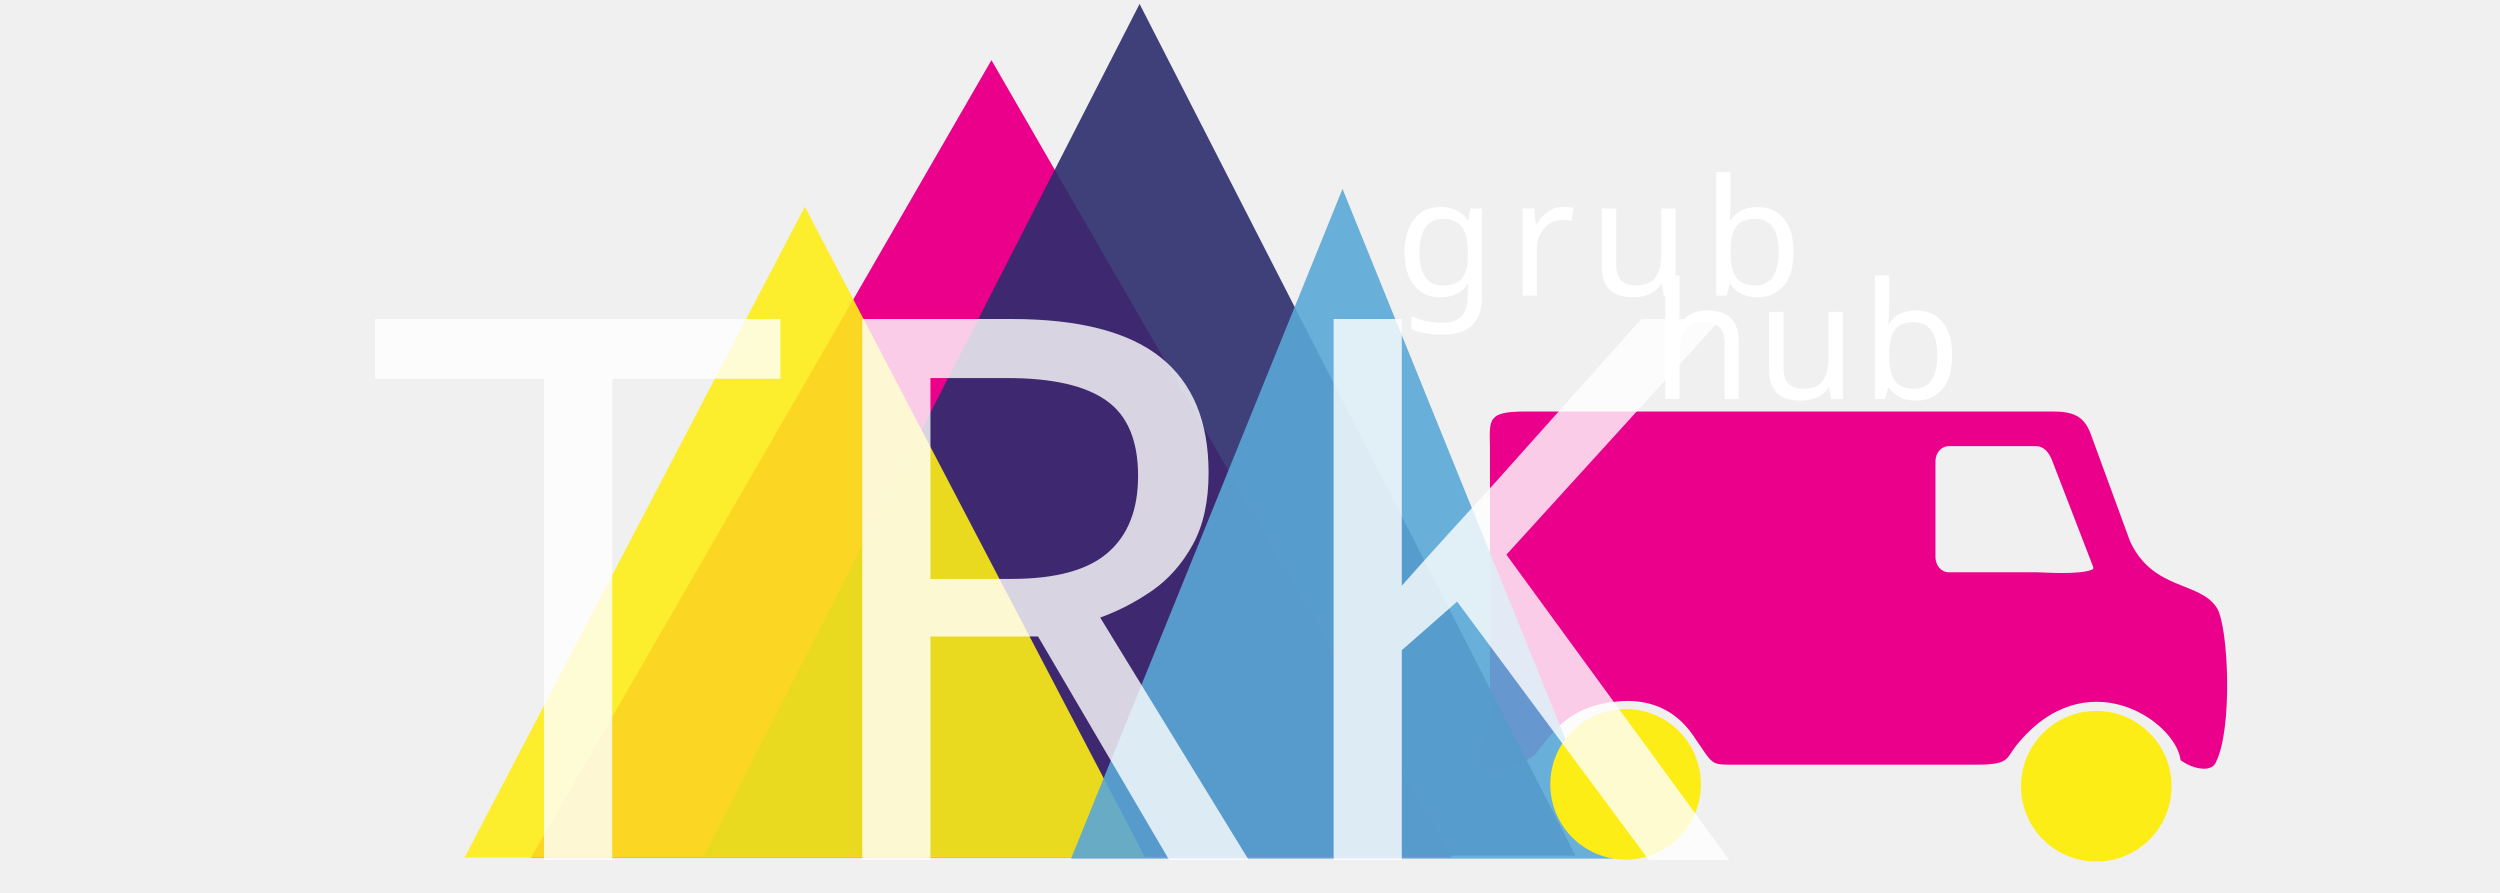
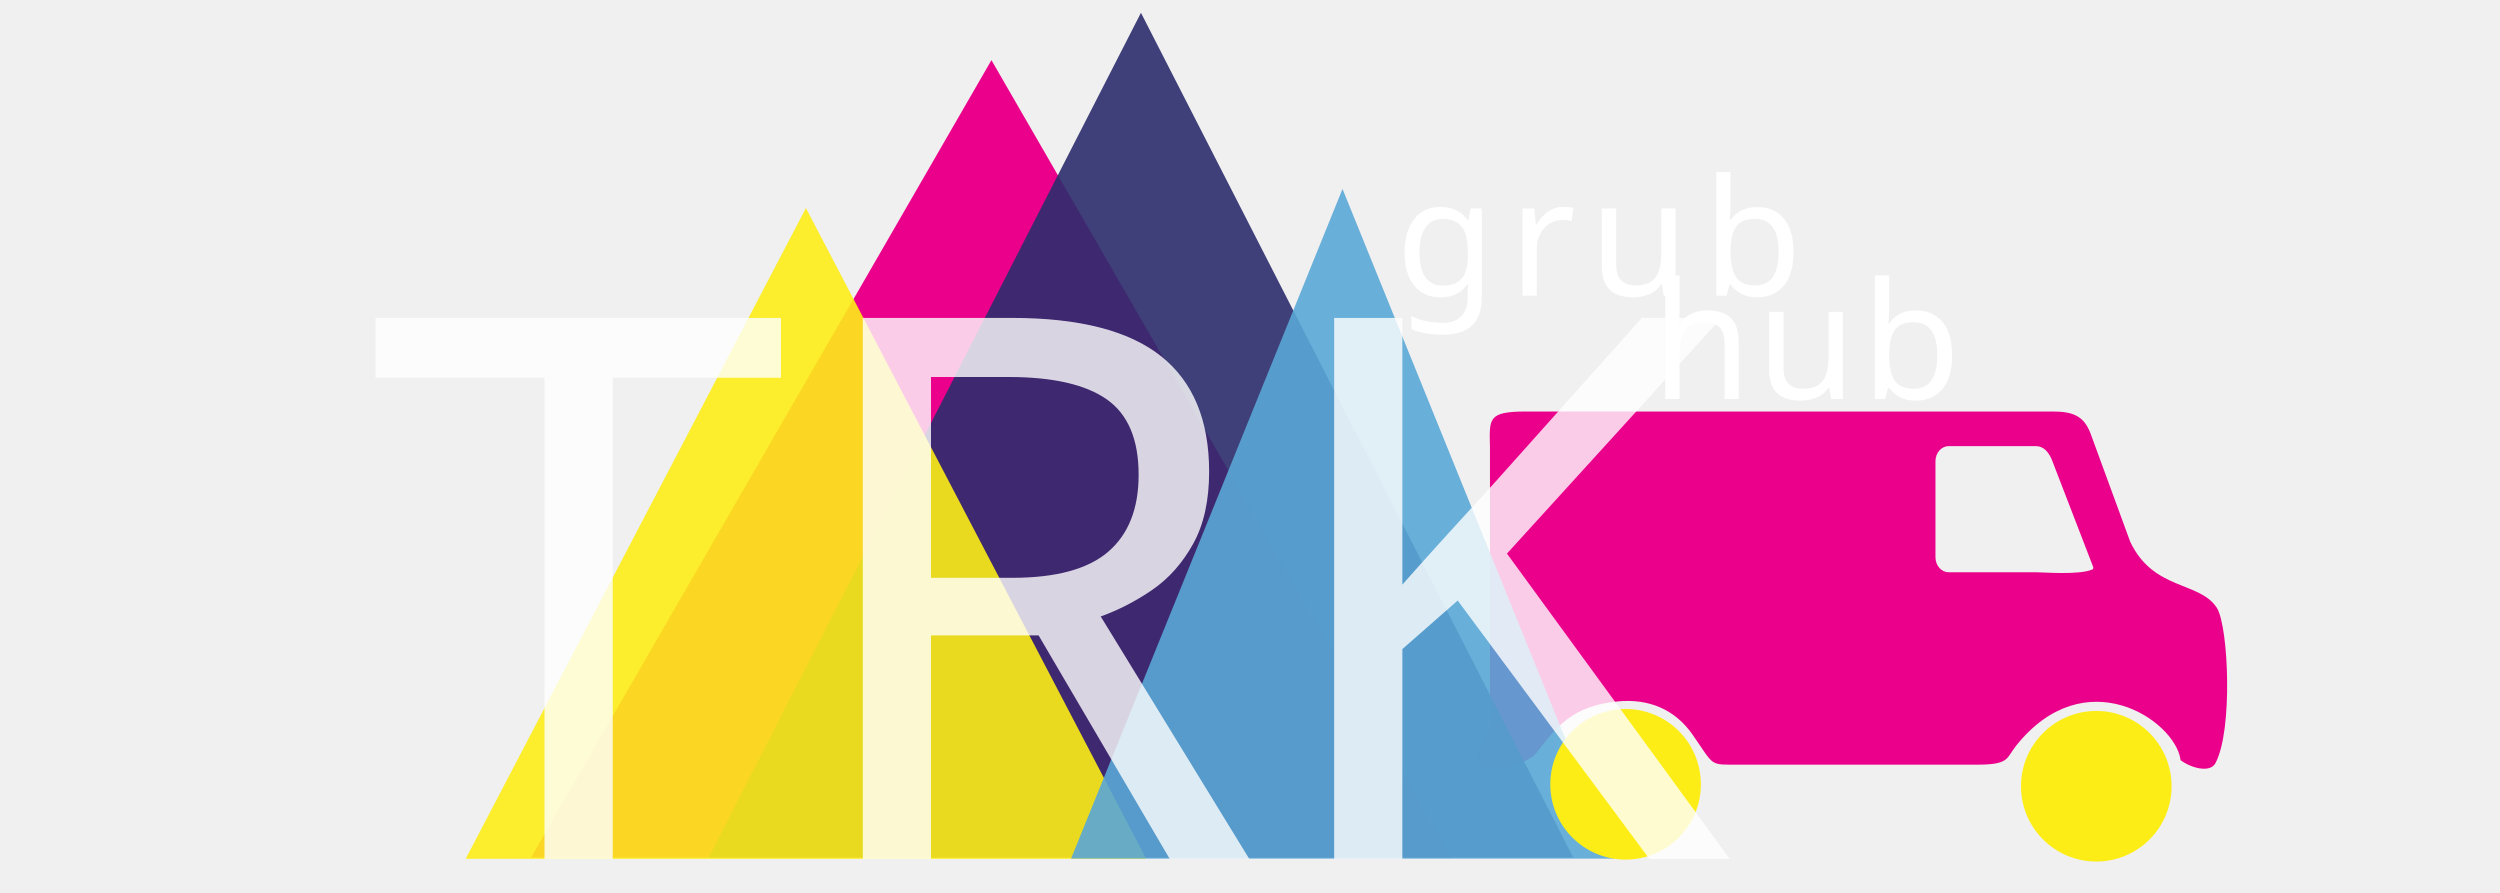
<svg xmlns="http://www.w3.org/2000/svg" version="1.1" id="Layer_1" x="0px" y="0px" width="574px" height="205px" viewBox="-116.167 439.788 574 205" enable-background="new -116.167 439.788 574 205" xml:space="preserve">
  <g id="Layer_5">
</g>
  <g id="svgs">
    <linearGradient id="SVGID_1_" gradientUnits="userSpaceOnUse" x1="2745.001" y1="563.282" x2="3048.335" y2="563.282" gradientTransform="matrix(1 0 0 -1 0 1181.575)">
      <stop offset="0" style="stop-color:#ED0D6D" />
      <stop offset="1" style="stop-color:#F05437" />
    </linearGradient>
    <rect x="2745.001" y="508.293" display="none" fill="url(#SVGID_1_)" stroke="#59A8D7" stroke-miterlimit="10" width="303.334" height="220" />
  </g>
  <g display="none">
    <circle display="inline" fill="#FDED18" cx="216.621" cy="615.822" r="12.354" />
    <circle display="inline" fill="#FDED18" cx="294.625" cy="615.938" r="12.355" />
    <g id="XMLID_95_" display="inline">
      <g>
        <path fill="#F36D21" d="M194.679,558.944c-0.081-4.716-0.456-5.928,5.913-5.928h86.42c3.282,0,5.112,0.698,6.206,3.577     l6.521,17.797c3.827,8.087,11.451,6.434,14.249,10.899c1.88,3.158,2.615,20.043-0.264,25.428     c-0.89,1.683-4.099,0.771-5.751-0.514v-0.185c-1.08-6.435-15.696-16.254-26.949-2.175c-1.652,2.064-1.05,3.121-6.375,3.121     h-0.125h-38.928c-5.017,0-4.01,0.332-7.631-4.868c-3.011-4.37-7.433-5.966-12.259-5.517c-7.499,0.705-10.128,4.172-13.39,8.446     c-1.308,1.711-7.631,3.819-9.379,1.938c-0.837-0.896,0.36-3.481,1.741-6.36v-0.257L194.679,558.944L194.679,558.944z      M293.498,578.951c0.295-0.073,0.176-0.478,0.082-0.653l-6.647-17.231c-0.5-1.337-1.417-2.365-2.606-2.365h-14.382     c-1.19,0-2.159,1.103-2.159,2.469v15.755c0,1.365,0.969,2.468,2.159,2.468h14.382     C285.315,579.393,291.36,579.877,293.498,578.951z" />
      </g>
    </g>
  </g>
-   <rect x="65.667" y="327.96" display="none" fill="#030202" width="374" height="216" />
+   <rect x="-243.333" y="327.96" display="none" opacity="0.6" fill="#030202" width="785" height="409" />
  <g id="Layer_7">
</g>
  <g display="none">
    <path display="inline" fill="#EC008C" d="M230.598,711.289H75.784c-3.373,4.767-6.315,9.854-8.774,15.214h172.362   C236.913,721.143,233.971,716.055,230.598,711.289z" />
    <path display="inline" fill="#EC008C" d="M240.962,730.153H65.421c-1.841,4.504-3.337,9.181-4.473,13.997h184.485   C244.299,739.333,242.803,734.657,240.962,730.153z" />
    <path display="inline" fill="#EC008C" d="M153.191,671.106c-21.954,0-42.172,7.523-58.259,20.1H211.45   C195.364,678.629,175.146,671.106,153.191,671.106z" />
    <path display="inline" fill="#EC008C" d="M246.445,749.018H59.938c-0.753,4.175-1.245,8.438-1.431,12.78h189.369   C247.691,757.456,247.199,753.193,246.445,749.018z" />
    <path display="inline" fill="#EC008C" d="M109.625,850.038h87.131c3.821-1.986,7.488-4.225,10.984-6.694h-109.1   C102.137,845.813,105.805,848.051,109.625,850.038z" />
    <path display="inline" fill="#EC008C" d="M227.627,824.477H78.755c2.179,2.764,4.497,5.409,6.964,7.912h134.945   C223.13,829.886,225.448,827.241,227.627,824.477z" />
    <path display="inline" fill="#EC008C" d="M239.226,805.613H67.157c1.454,3.137,3.058,6.188,4.833,9.128h162.402   C236.168,811.8,237.771,808.75,239.226,805.613z" />
    <path display="inline" fill="#EC008C" d="M247.929,767.883H58.453c0.081,3.916,0.389,7.776,0.933,11.562h187.61   C247.542,775.66,247.848,771.799,247.929,767.883z" />
    <path display="inline" fill="#EC008C" d="M212.999,692.422H93.384c-5.913,4.822-11.235,10.34-15.839,16.432h151.294   C224.233,702.762,218.912,697.245,212.999,692.422z" />
    <path display="inline" fill="#EC008C" d="M245.641,786.748H60.742c0.794,3.527,1.783,6.979,2.961,10.347h178.978   C243.857,793.727,244.845,790.275,245.641,786.748z" />
    <path display="inline" fill="#EC008C" d="M240.218,726.502h0.787c-2.409-5.347-5.279-10.438-8.583-15.214h-0.863   C234.891,716.06,237.792,721.149,240.218,726.502z" />
    <path display="inline" fill="#EC008C" d="M229.83,708.854h0.861c-4.473-6.061-9.641-11.571-15.38-16.432h-1.068   C220.062,697.263,225.299,702.778,229.83,708.854z" />
    <path display="inline" fill="#EC008C" d="M153.191,670.362c22.518,0,43.201,7.811,59.532,20.844h1.133   c-16.57-13.484-37.686-21.587-60.665-21.587s-44.095,8.103-60.664,21.587h1.133C109.99,678.172,130.673,670.362,153.191,670.362z" />
    <path display="inline" fill="#EC008C" d="M246.208,744.15h0.752c-1.116-4.813-2.59-9.489-4.4-13.997h-0.774   C243.606,734.659,245.086,739.333,246.208,744.15z" />
    <path display="inline" fill="#EC008C" d="M221.752,832.389h0.966c2.404-2.514,4.676-5.151,6.8-7.912h-0.892   C226.478,827.239,224.185,829.881,221.752,832.389z" />
    <path display="inline" fill="#EC008C" d="M198.455,850.038h1.455c3.613-2.014,7.086-4.248,10.396-6.694h-1.212   C205.705,845.793,202.158,848.042,198.455,850.038z" />
    <path display="inline" fill="#EC008C" d="M247.75,779.446h0.746c0.536-3.787,0.841-7.647,0.921-11.562h-0.744   C248.593,771.799,248.288,775.66,247.75,779.446z" />
    <path display="inline" fill="#EC008C" d="M92.14,692.422h-1.068c-5.74,4.86-10.908,10.371-15.379,16.432h0.861   C81.083,702.778,86.321,697.263,92.14,692.422z" />
    <path display="inline" fill="#EC008C" d="M243.485,797.094h0.766c1.158-3.371,2.134-6.82,2.917-10.347h-0.754   C245.628,790.275,244.649,793.727,243.485,797.094z" />
    <path display="inline" fill="#EC008C" d="M235.292,814.741h0.817c1.742-2.944,3.324-5.992,4.75-9.128h-0.788   C238.636,808.75,237.045,811.799,235.292,814.741z" />
    <path display="inline" fill="#EC008C" d="M248.621,761.798h0.742c-0.182-4.342-0.666-8.604-1.406-12.78h-0.75   C247.953,753.193,248.437,757.456,248.621,761.798z" />
    <path display="inline" fill="#EC008C" d="M97.29,843.343h-1.212c3.31,2.446,6.783,4.681,10.396,6.694h1.454   C104.224,848.042,100.678,845.793,97.29,843.343z" />
    <path display="inline" fill="#EC008C" d="M59.175,749.018h-0.749c-0.741,4.176-1.225,8.438-1.408,12.78h0.744   C57.946,757.456,58.431,753.193,59.175,749.018z" />
    <path display="inline" fill="#EC008C" d="M66.311,805.613h-0.787c1.427,3.136,3.009,6.184,4.75,9.128h0.817   C69.337,811.799,67.747,808.75,66.311,805.613z" />
    <path display="inline" fill="#EC008C" d="M64.597,730.153h-0.774c-1.81,4.508-3.285,9.184-4.401,13.997h0.753   C61.296,739.333,62.777,734.659,64.597,730.153z" />
    <path display="inline" fill="#EC008C" d="M59.969,786.748h-0.753c0.782,3.526,1.759,6.976,2.917,10.347h0.766   C61.734,793.727,60.754,790.275,59.969,786.748z" />
    <path display="inline" fill="#EC008C" d="M57.709,767.883h-0.743c0.08,3.915,0.385,7.775,0.921,11.562h0.746   C58.094,775.66,57.79,771.799,57.709,767.883z" />
    <path display="inline" fill="#EC008C" d="M77.756,824.477h-0.892c2.124,2.761,4.396,5.398,6.8,7.912h0.966   C82.197,829.881,79.904,827.239,77.756,824.477z" />
    <path display="inline" fill="#EC008C" d="M74.822,711.289h-0.863c-3.302,4.776-6.174,9.867-8.582,15.214h0.787   C68.591,721.149,71.492,716.06,74.822,711.289z" />
    <path display="inline" fill="#EC008C" d="M67.157,805.613h-0.846c1.436,3.137,3.026,6.187,4.781,9.128h0.898   C70.215,811.8,68.61,808.75,67.157,805.613z" />
    <path display="inline" fill="#EC008C" d="M220.664,832.389h1.088c2.433-2.508,4.726-5.15,6.875-7.912h-1   C225.448,827.241,223.13,829.886,220.664,832.389z" />
    <path display="inline" fill="#EC008C" d="M78.755,824.477h-0.999c2.148,2.762,4.441,5.404,6.875,7.912h1.088   C83.252,829.886,80.934,827.241,78.755,824.477z" />
    <path display="inline" fill="#EC008C" d="M58.453,767.883h-0.744c0.081,3.916,0.385,7.776,0.924,11.562h0.753   C58.842,775.66,58.534,771.799,58.453,767.883z" />
    <path display="inline" fill="#EC008C" d="M60.742,786.748h-0.773c0.786,3.527,1.766,6.979,2.929,10.347h0.805   C62.525,793.727,61.537,790.275,60.742,786.748z" />
    <path display="inline" fill="#EC008C" d="M234.393,814.741h0.899c1.754-2.941,3.345-5.991,4.78-9.128h-0.845   C237.771,808.75,236.168,811.8,234.393,814.741z" />
    <path display="inline" fill="#EC008C" d="M75.784,711.289h-0.962c-3.331,4.771-6.231,9.86-8.658,15.214h0.846   C69.469,721.143,72.412,716.055,75.784,711.289z" />
    <path display="inline" fill="#EC008C" d="M245.434,744.15h0.774c-1.122-4.816-2.602-9.491-4.422-13.997h-0.824   C242.803,734.657,244.299,739.333,245.434,744.15z" />
    <path display="inline" fill="#EC008C" d="M239.373,726.502h0.846c-2.426-5.354-5.328-10.442-8.659-15.214h-0.962   C233.971,716.055,236.913,721.143,239.373,726.502z" />
    <path display="inline" fill="#EC008C" d="M228.838,708.854h0.991c-4.53-6.076-9.767-11.591-15.587-16.432h-1.244   C218.912,697.245,224.233,702.762,228.838,708.854z" />
    <path display="inline" fill="#EC008C" d="M246.997,779.446h0.754c0.538-3.786,0.843-7.646,0.923-11.562h-0.744   C247.848,771.799,247.542,775.66,246.997,779.446z" />
    <path display="inline" fill="#EC008C" d="M153.191,671.106c21.954,0,42.172,7.523,58.259,20.1h1.273   c-16.331-13.033-37.014-20.844-59.532-20.844s-43.201,7.811-59.531,20.844h1.271C111.019,678.629,131.237,671.106,153.191,671.106z   " />
    <path display="inline" fill="#EC008C" d="M65.421,730.153h-0.824c-1.82,4.506-3.301,9.181-4.422,13.997h0.773   C62.084,739.333,63.58,734.657,65.421,730.153z" />
    <path display="inline" fill="#EC008C" d="M59.938,749.018h-0.762c-0.745,4.175-1.229,8.438-1.413,12.78h0.744   C58.692,757.456,59.184,753.193,59.938,749.018z" />
    <path display="inline" fill="#EC008C" d="M242.681,797.094h0.805c1.164-3.367,2.143-6.819,2.929-10.347h-0.773   C244.845,790.275,243.857,793.727,242.681,797.094z" />
    <path display="inline" fill="#EC008C" d="M93.384,692.422H92.14c-5.819,4.841-11.057,10.355-15.586,16.432h0.99   C82.149,702.762,87.471,697.245,93.384,692.422z" />
    <path display="inline" fill="#EC008C" d="M98.641,843.343H97.29c3.389,2.45,6.934,4.698,10.637,6.694h1.699   C105.805,848.051,102.137,845.813,98.641,843.343z" />
    <path display="inline" fill="#EC008C" d="M207.741,843.343c-3.497,2.47-7.164,4.708-10.984,6.694h1.698   c3.703-1.996,7.25-4.244,10.639-6.694H207.741z" />
    <path display="inline" fill="#EC008C" d="M247.875,761.798h0.746c-0.185-4.343-0.668-8.605-1.414-12.78h-0.763   C247.199,753.193,247.691,757.456,247.875,761.798z" />
    <path display="inline" fill="#0B070C" d="M91.072,692.422c0.482-0.408,0.964-0.817,1.455-1.217" />
    <path display="inline" fill="#0B070C" d="M213.856,691.206c0.491,0.399,0.972,0.809,1.455,1.217" />
    <path display="inline" fill="#0B070C" d="M211.45,691.206H94.932c-0.517,0.404-1.04,0.803-1.548,1.217h119.615   C212.491,692.008,211.967,691.61,211.45,691.206z" />
    <path display="inline" fill="#0B070C" d="M214.243,692.422h1.068c-0.482-0.408-0.963-0.817-1.455-1.217h-1.133   C213.23,691.611,213.743,692.008,214.243,692.422z" />
    <path display="inline" fill="#0B070C" d="M93.661,691.206h-1.133c-0.491,0.399-0.973,0.809-1.455,1.217h1.068   C92.639,692.008,93.153,691.611,93.661,691.206z" />
    <path display="inline" fill="#0B070C" d="M94.932,691.206h-1.271c-0.508,0.405-1.021,0.803-1.521,1.217h1.244   C93.892,692.008,94.415,691.61,94.932,691.206z" />
    <path display="inline" fill="#0B070C" d="M212.999,692.422h1.244c-0.5-0.414-1.013-0.812-1.52-1.217h-1.273   C211.967,691.61,212.491,692.008,212.999,692.422z" />
    <path display="inline" fill="#0B070C" d="M73.959,711.289c0.567-0.82,1.142-1.634,1.733-2.435" />
    <path display="inline" fill="#0B070C" d="M230.691,708.854c0.591,0.801,1.165,1.614,1.731,2.435" />
    <path display="inline" fill="#0B070C" d="M228.838,708.854H77.544c-0.604,0.798-1.181,1.617-1.76,2.435h154.813   C230.02,710.471,229.441,709.652,228.838,708.854z" />
    <path display="inline" fill="#0B070C" d="M231.56,711.289h0.863c-0.566-0.82-1.14-1.634-1.731-2.435h-0.861   C230.423,709.652,230.99,710.471,231.56,711.289z" />
    <path display="inline" fill="#0B070C" d="M76.554,708.854h-0.861c-0.591,0.801-1.166,1.614-1.733,2.435h0.863   C75.393,710.471,75.959,709.652,76.554,708.854z" />
    <path display="inline" fill="#0B070C" d="M77.544,708.854h-0.99c-0.595,0.798-1.162,1.617-1.732,2.435h0.962   C76.363,710.471,76.94,709.652,77.544,708.854z" />
    <path display="inline" fill="#0B070C" d="M230.598,711.289h0.962c-0.569-0.817-1.136-1.637-1.73-2.435h-0.991   C229.441,709.652,230.02,710.471,230.598,711.289z" />
    <path display="inline" fill="#0B070C" d="M63.823,730.153c0.493-1.23,1.013-2.447,1.555-3.65" />
    <path display="inline" fill="#0B070C" d="M241.005,726.502c0.542,1.203,1.061,2.42,1.555,3.65" />
    <path display="inline" fill="#0B070C" d="M239.373,726.502H67.01c-0.554,1.205-1.086,2.419-1.589,3.65h175.541   C240.458,728.921,239.926,727.708,239.373,726.502z" />
    <path display="inline" fill="#0B070C" d="M66.164,726.502h-0.787c-0.542,1.203-1.062,2.42-1.555,3.65h0.774   C65.094,728.922,65.618,727.706,66.164,726.502z" />
    <path display="inline" fill="#0B070C" d="M241.786,730.153h0.774c-0.494-1.23-1.013-2.447-1.555-3.65h-0.787   C240.764,727.706,241.289,728.922,241.786,730.153z" />
    <path display="inline" fill="#0B070C" d="M67.01,726.502h-0.846c-0.546,1.203-1.07,2.42-1.567,3.65h0.824   C65.924,728.921,66.457,727.708,67.01,726.502z" />
    <path display="inline" fill="#0B070C" d="M240.962,730.153h0.824c-0.497-1.23-1.021-2.447-1.567-3.65h-0.846   C239.926,727.708,240.458,728.921,240.962,730.153z" />
    <path display="inline" fill="#0B070C" d="M58.426,749.018c0.291-1.638,0.623-3.26,0.995-4.868" />
    <path display="inline" fill="#0B070C" d="M246.96,744.15c0.373,1.608,0.705,3.23,0.997,4.868" />
    <path display="inline" fill="#0B070C" d="M245.434,744.15H60.948c-0.379,1.607-0.715,3.23-1.011,4.868h186.507   C246.15,747.38,245.812,745.757,245.434,744.15z" />
    <path display="inline" fill="#0B070C" d="M60.175,744.15h-0.753c-0.373,1.608-0.705,3.23-0.995,4.868h0.749   C59.467,747.38,59.8,745.757,60.175,744.15z" />
    <path display="inline" fill="#0B070C" d="M247.208,749.018h0.75c-0.292-1.638-0.624-3.26-0.997-4.868h-0.752   C246.583,745.757,246.916,747.38,247.208,749.018z" />
    <path display="inline" fill="#0B070C" d="M60.948,744.15h-0.773c-0.375,1.607-0.708,3.23-1,4.868h0.762   C60.233,747.38,60.569,745.757,60.948,744.15z" />
    <path display="inline" fill="#0B070C" d="M246.445,749.018h0.763c-0.292-1.638-0.625-3.261-1-4.868h-0.774   C245.812,745.757,246.15,747.38,246.445,749.018z" />
    <path display="inline" fill="#0B070C" d="M56.966,767.883c-0.014-0.663-0.051-1.321-0.051-1.988c0-1.373,0.046-2.736,0.104-4.097" />
    <path display="inline" fill="#0B070C" d="M249.363,761.798c0.058,1.36,0.104,2.724,0.104,4.097c0,0.667-0.036,1.325-0.051,1.988" />
    <path display="inline" fill="#0B070C" d="M247.98,765.895c0-1.373-0.045-2.736-0.104-4.097H58.506   c-0.058,1.36-0.104,2.724-0.104,4.097c0,0.667,0.037,1.325,0.051,1.988h189.476C247.944,767.22,247.98,766.562,247.98,765.895z" />
    <path display="inline" fill="#0B070C" d="M57.659,765.895c0-1.374,0.046-2.736,0.104-4.097h-0.744   c-0.057,1.36-0.104,2.724-0.104,4.097c0,0.667,0.037,1.325,0.051,1.988h0.743C57.695,767.22,57.659,766.562,57.659,765.895z" />
    <path display="inline" fill="#0B070C" d="M248.724,765.895c0,0.667-0.036,1.325-0.051,1.988h0.744   c0.015-0.663,0.051-1.321,0.051-1.988c0-1.373-0.046-2.736-0.104-4.097h-0.742C248.678,763.159,248.724,764.521,248.724,765.895z" />
    <path display="inline" fill="#0B070C" d="M247.98,765.895c0,0.667-0.036,1.325-0.051,1.988h0.744   c0.015-0.663,0.051-1.321,0.051-1.988c0-1.374-0.046-2.736-0.103-4.097h-0.746C247.935,763.159,247.98,764.522,247.98,765.895z" />
    <path display="inline" fill="#0B070C" d="M58.402,765.895c0-1.373,0.046-2.736,0.104-4.097h-0.744   c-0.058,1.36-0.104,2.723-0.104,4.097c0,0.667,0.036,1.325,0.05,1.988h0.744C58.439,767.22,58.402,766.562,58.402,765.895z" />
    <path display="inline" fill="#0B070C" d="M248.496,779.446c-0.349,2.465-0.796,4.898-1.328,7.302" />
    <path display="inline" fill="#0B070C" d="M59.215,786.748c-0.533-2.403-0.979-4.837-1.329-7.302" />
    <path display="inline" fill="#0B070C" d="M246.997,779.446H59.386c0.355,2.467,0.814,4.898,1.356,7.302h184.899   C246.183,784.344,246.642,781.913,246.997,779.446z" />
    <path display="inline" fill="#0B070C" d="M58.633,779.446h-0.746c0.35,2.465,0.795,4.898,1.329,7.302h0.753   C59.434,784.344,58.983,781.913,58.633,779.446z" />
    <path display="inline" fill="#0B070C" d="M246.414,786.748h0.754c0.532-2.403,0.979-4.837,1.328-7.302h-0.746   C247.399,781.913,246.949,784.344,246.414,786.748z" />
    <path display="inline" fill="#0B070C" d="M245.641,786.748h0.773c0.535-2.403,0.985-4.835,1.336-7.302h-0.754   C246.642,781.913,246.183,784.344,245.641,786.748z" />
    <path display="inline" fill="#0B070C" d="M59.386,779.446h-0.753c0.35,2.467,0.801,4.898,1.336,7.302h0.773   C60.2,784.344,59.741,781.913,59.386,779.446z" />
    <path display="inline" fill="#0B070C" d="M244.251,797.094c-0.998,2.905-2.131,5.745-3.392,8.519" />
    <path display="inline" fill="#0B070C" d="M65.524,805.613c-1.261-2.773-2.394-5.613-3.392-8.519" />
    <path display="inline" fill="#0B070C" d="M242.681,797.094H63.703c1.016,2.906,2.169,5.748,3.454,8.519h172.069   C240.51,802.842,241.664,800,242.681,797.094z" />
    <path display="inline" fill="#0B070C" d="M62.898,797.094h-0.766c0.998,2.905,2.131,5.745,3.392,8.519h0.787   C65.042,802.841,63.902,800,62.898,797.094z" />
    <path display="inline" fill="#0B070C" d="M240.071,805.613h0.788c1.261-2.773,2.394-5.613,3.392-8.519h-0.766   C242.48,800,241.341,802.841,240.071,805.613z" />
    <path display="inline" fill="#0B070C" d="M239.226,805.613h0.845c1.27-2.771,2.409-5.612,3.414-8.519h-0.805   C241.664,800,240.51,802.842,239.226,805.613z" />
    <path display="inline" fill="#0B070C" d="M63.703,797.094h-0.805c1.004,2.906,2.144,5.747,3.413,8.519h0.846   C65.873,802.842,64.719,800,63.703,797.094z" />
    <path display="inline" fill="#0B070C" d="M236.108,814.741c-2,3.384-4.203,6.634-6.59,9.736" />
    <path display="inline" fill="#0B070C" d="M76.864,824.477c-2.387-3.103-4.588-6.353-6.59-9.736" />
    <path display="inline" fill="#0B070C" d="M234.393,814.741H71.99c2.049,3.394,4.32,6.637,6.765,9.736h148.872   C230.072,821.377,232.344,818.134,234.393,814.741z" />
    <path display="inline" fill="#0B070C" d="M228.626,824.477h0.892c2.387-3.103,4.589-6.353,6.59-9.736h-0.817   C233.271,818.13,231.038,821.375,228.626,824.477z" />
    <path display="inline" fill="#0B070C" d="M71.092,814.741h-0.817c2.001,3.384,4.203,6.634,6.59,9.736h0.892   C75.344,821.375,73.112,818.13,71.092,814.741z" />
    <path display="inline" fill="#0B070C" d="M71.99,814.741h-0.898c2.021,3.39,4.252,6.635,6.665,9.736h0.999   C76.31,821.377,74.04,818.134,71.99,814.741z" />
    <path display="inline" fill="#0B070C" d="M227.627,824.477h1c2.412-3.102,4.645-6.347,6.665-9.736h-0.899   C232.344,818.134,230.072,821.377,227.627,824.477z" />
    <path display="inline" fill="#0B070C" d="M96.077,843.343c-4.449-3.291-8.594-6.964-12.413-10.954" />
    <path display="inline" fill="#0B070C" d="M222.718,832.389c-3.818,3.99-7.963,7.663-12.413,10.954" />
    <path display="inline" fill="#0B070C" d="M220.664,832.389H85.719c3.967,4.024,8.295,7.686,12.922,10.954h109.1   C212.369,840.075,216.696,836.414,220.664,832.389z" />
    <path display="inline" fill="#0B070C" d="M84.631,832.389h-0.966c3.819,3.99,7.963,7.663,12.413,10.954h1.212   C92.753,840.063,88.519,836.397,84.631,832.389z" />
    <path display="inline" fill="#0B070C" d="M209.094,843.343h1.212c4.45-3.291,8.594-6.964,12.413-10.954h-0.966   C217.864,836.397,213.629,840.063,209.094,843.343z" />
    <path display="inline" fill="#0B070C" d="M207.741,843.343h1.353c4.536-3.28,8.771-6.946,12.658-10.954h-1.088   C216.696,836.414,212.369,840.075,207.741,843.343z" />
    <path display="inline" fill="#0B070C" d="M85.719,832.389h-1.088c3.888,4.008,8.123,7.674,12.659,10.954h1.352   C94.014,840.075,89.686,836.414,85.719,832.389z" />
    <path display="inline" fill="#0B070C" d="M199.91,850.038c-13.845,7.719-29.773,12.135-46.718,12.135   c-16.946,0-32.873-4.416-46.718-12.135" />
    <path display="inline" fill="#0B070C" d="M153.191,860.685c15.702,0,30.511-3.86,43.565-10.647h-87.131   C122.68,856.825,137.489,860.685,153.191,860.685z" />
    <path display="inline" fill="#0B070C" d="M199.91,850.038h-1.455c-13.471,7.264-28.885,11.391-45.264,11.391   c-16.379,0-31.792-4.127-45.265-11.391h-1.454c13.846,7.719,29.772,12.135,46.718,12.135   C170.136,862.172,186.064,857.756,199.91,850.038z" />
    <path display="inline" fill="#0B070C" d="M153.191,860.685c-15.702,0-30.511-3.86-43.566-10.647h-1.699   c13.473,7.264,28.885,11.391,45.265,11.391c16.378,0,31.792-4.127,45.264-11.391h-1.698   C183.703,856.825,168.893,860.685,153.191,860.685z" />
  </g>
  <g display="none">
    <g display="inline" opacity="0.75">
      <text transform="matrix(1 0 0 1 -102.3408 436.9136)" fill="#231F20" font-family="'Phosphate-Inline'" font-size="71.13">Truck Grub Hub</text>
    </g>
    <g display="inline">
      <g>
        <text transform="matrix(1 0 0 1 -108.3408 432.9136)" fill="#F1F2F2" font-family="'Phosphate-Inline'" font-size="71.13">Truck Grub Hub</text>
      </g>
    </g>
  </g>
  <g id="XMLID_40_">
    <g>
      <path fill="#EB008B" d="M225.927,542.563c-0.113-6.598-0.637-8.293,8.273-8.293h120.921c4.594,0,7.153,0.976,8.685,5.005    l9.126,24.901c5.354,11.315,16.022,9.003,19.938,15.251c2.631,4.419,3.659,28.046-0.37,35.579    c-1.243,2.354-5.734,1.079-8.047-0.719v-0.257c-1.511-9.003-21.962-22.744-37.707-3.042c-2.312,2.888-1.47,4.367-8.92,4.367    h-0.175h-54.469c-7.02,0-5.611,0.463-10.679-6.813c-4.213-6.115-10.4-8.345-17.152-7.718    c-10.493,0.986-14.172,5.837-18.735,11.818c-1.83,2.395-10.678,5.344-13.124,2.713c-1.172-1.254,0.503-4.871,2.436-8.899v-0.36    V542.563z M364.196,570.558c0.411-0.103,0.246-0.668,0.112-0.915l-9.301-24.11c-0.698-1.871-1.983-3.309-3.648-3.309h-20.122    c-1.665,0-3.021,1.542-3.021,3.453v22.044c0,1.912,1.356,3.453,3.021,3.453h20.122    C352.747,571.175,361.205,571.853,364.196,570.558z" />
    </g>
    <g>
	</g>
  </g>
  <polygon fill="#EB008B" points="111.468,453.597 164.312,545.127 217.155,636.657 111.468,636.657 5.781,636.657 58.625,545.127 " />
-   <polygon opacity="0.9" fill="#2B2C6B" stroke="#2B2C6B" stroke-miterlimit="10" points="145.483,441.788 195.105,538.763   244.732,635.738 145.483,635.738 46.233,635.738 95.856,538.763 " />
-   <polygon opacity="0.9" fill="#FDED16" points="68.624,487.243 107.687,561.949 146.75,636.657 68.624,636.657 -9.495,636.657   29.569,561.949 " />
+   <polygon opacity="0.9" fill="#2B2C6B" points="145.795,442.725 195.417,539.7 245.044,636.675 145.795,636.675 46.545,636.675   96.168,539.7 " />
+   <polygon opacity="0.9" fill="#FDED16" points="68.874,487.556 107.937,562.261 147,636.969 68.874,636.969 -9.245,636.969   29.819,562.261 " />
  <polygon opacity="0.9" fill="#59A7D6" points="192.075,483.17 223.235,560.047 254.399,636.918 192.075,636.918 129.75,636.918   160.914,560.047 " />
  <path fill-rule="evenodd" clip-rule="evenodd" fill="#FDED16" d="M274.354,619.864c0,9.55-7.735,17.289-17.286,17.289  c-9.546,0-17.289-7.739-17.289-17.289c0-9.549,7.743-17.288,17.289-17.288C266.619,602.576,274.354,610.315,274.354,619.864z" />
  <path fill-rule="evenodd" clip-rule="evenodd" fill="#FDED16" d="M382.429,620.309c0,9.547-7.74,17.292-17.286,17.292  s-17.289-7.741-17.289-17.292c0-9.548,7.743-17.287,17.289-17.287S382.429,610.761,382.429,620.309z" />
  <text transform="matrix(1 0 0 1 204.2769 507.6743)" fill="#FFFFFF" font-family="'YikesMedium'" font-size="37.325" letter-spacing="3">grub</text>
-   <text transform="matrix(1 0 0 1 -31.8042 637.2515)" opacity="0.8" fill="#FFFFFF" font-family="'Phosphate-Inline'" font-size="173.991">TRK</text>
+   <text transform="matrix(1 0 0 1 -31.6792 637.0015)" opacity="0.8" fill="#FFFFFF" font-family="'Phosphate-Inline'" font-size="173.991">TRK</text>
  <text transform="matrix(1 0 0 1 263.0015 531.4009)" fill="#FFFFFF" font-family="'YikesMedium'" font-size="37.325" letter-spacing="1">hub</text>
</svg>
